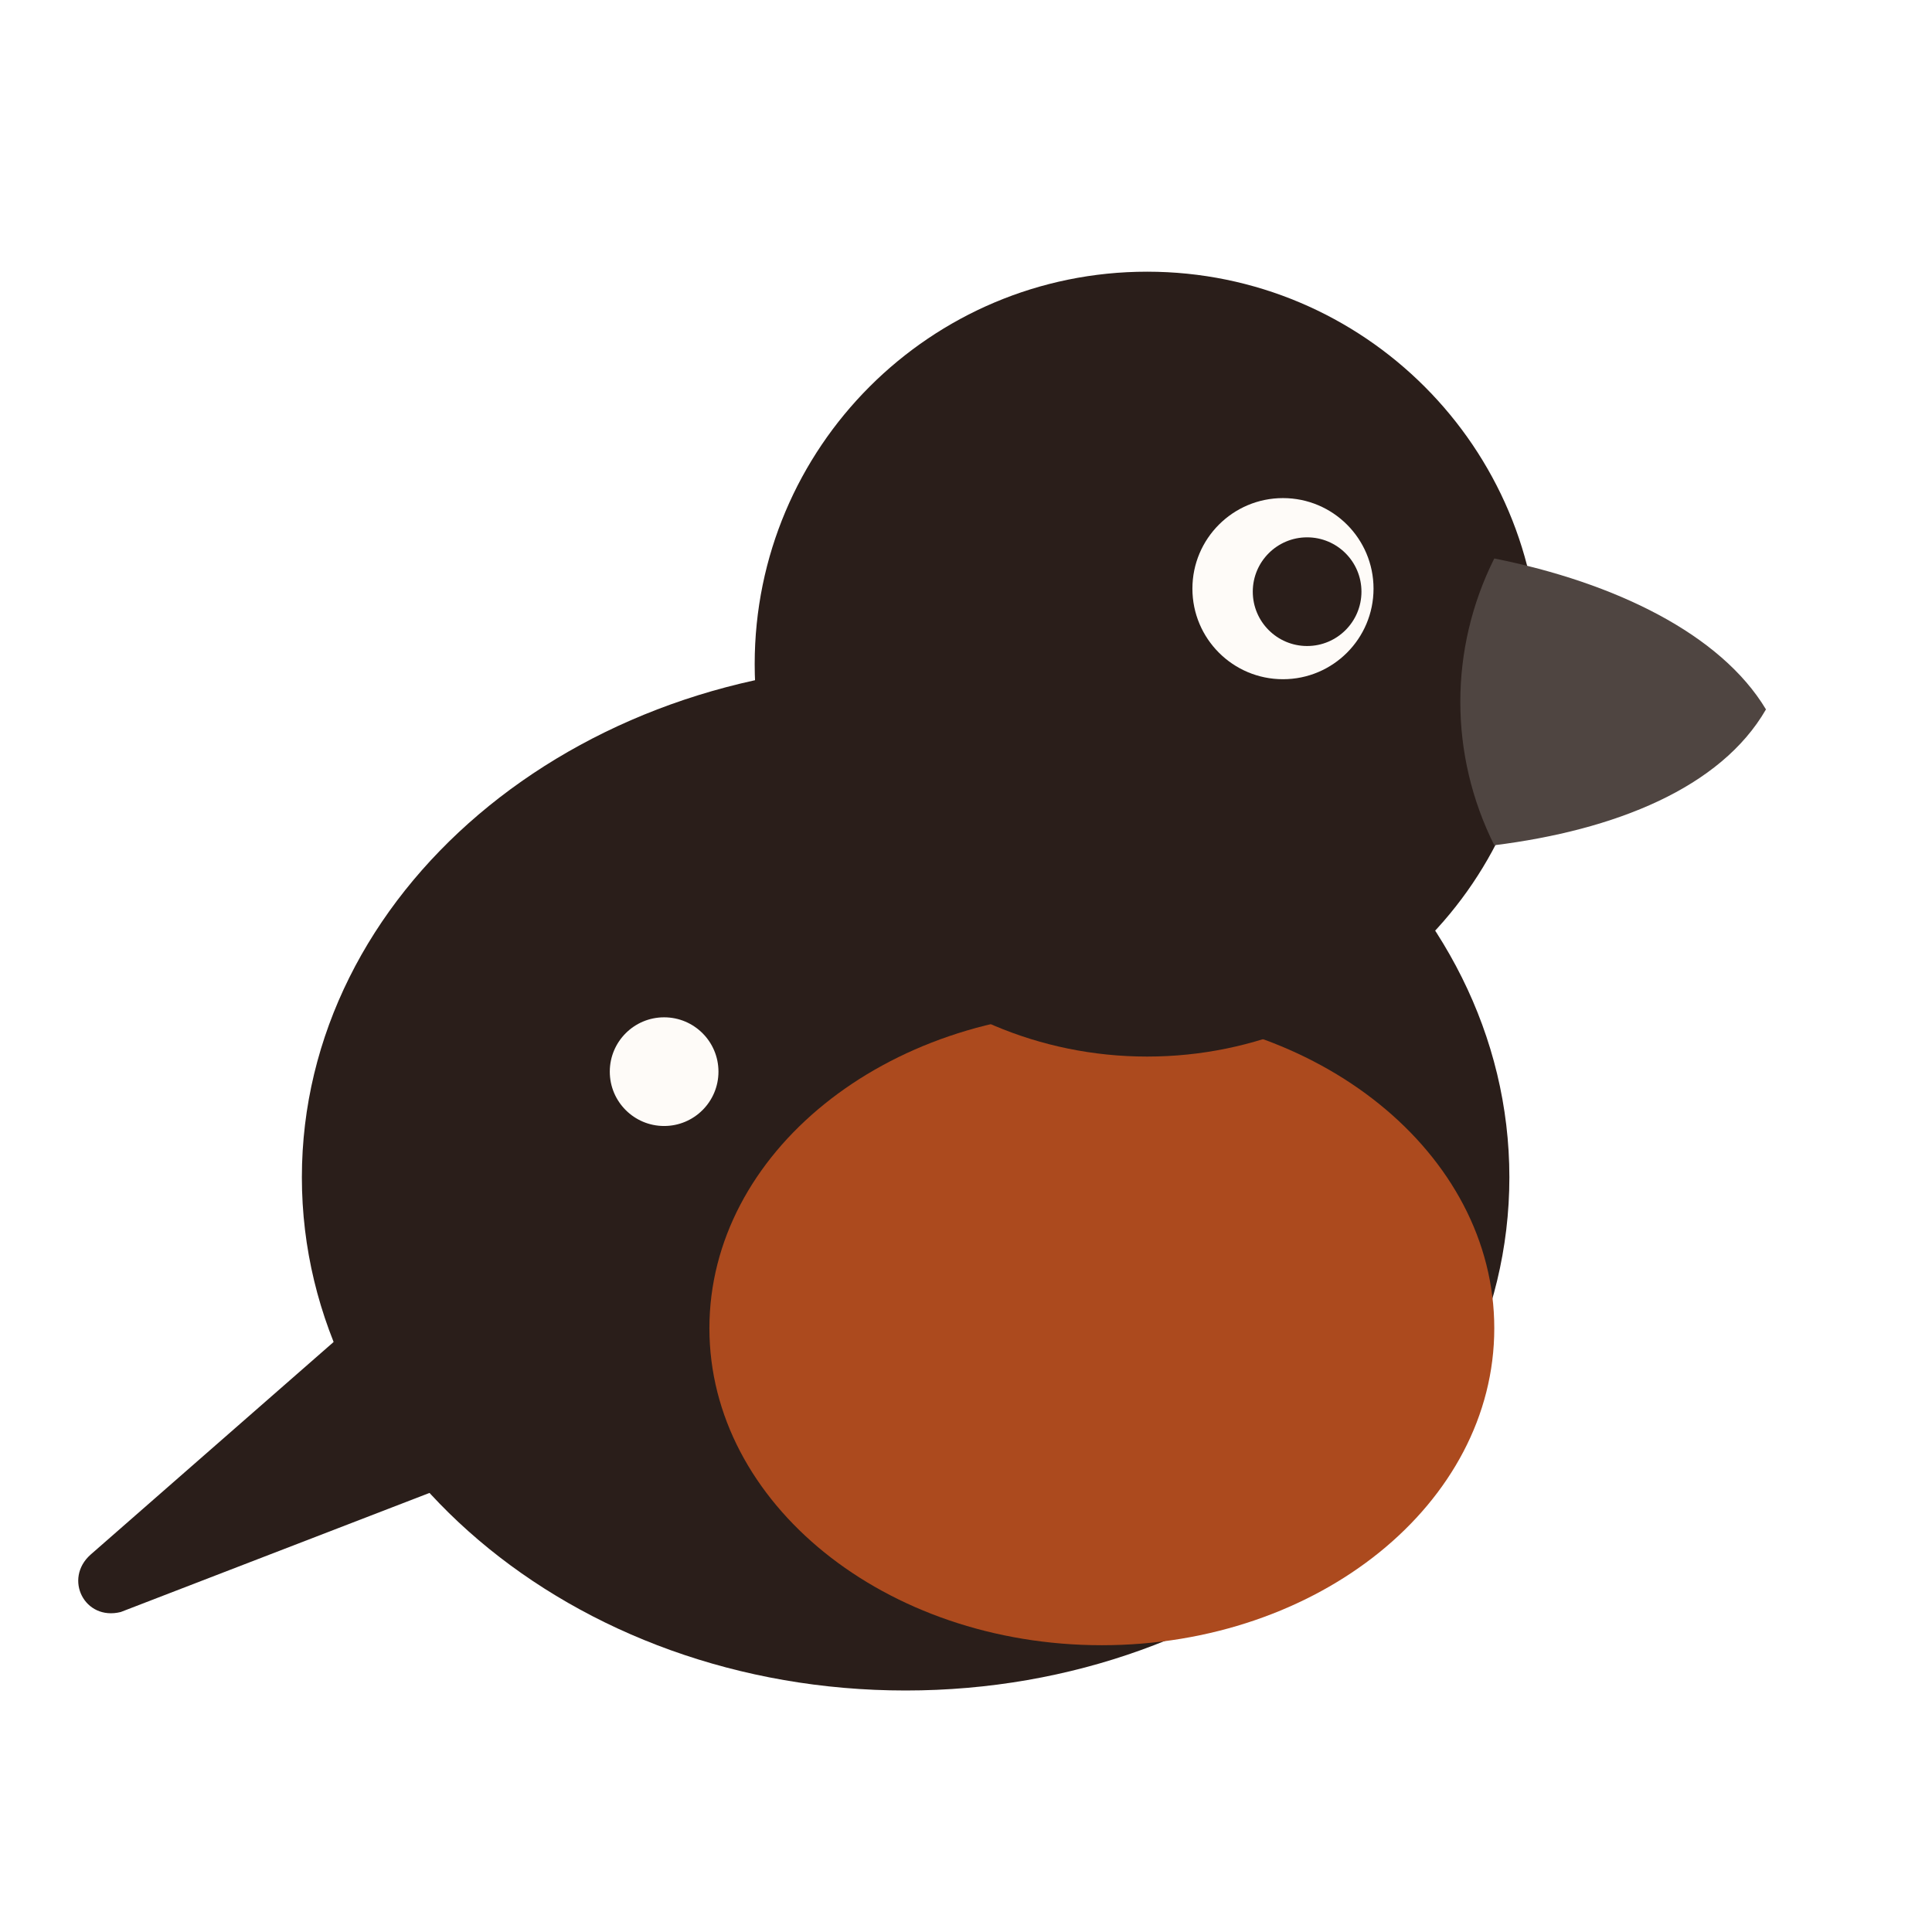
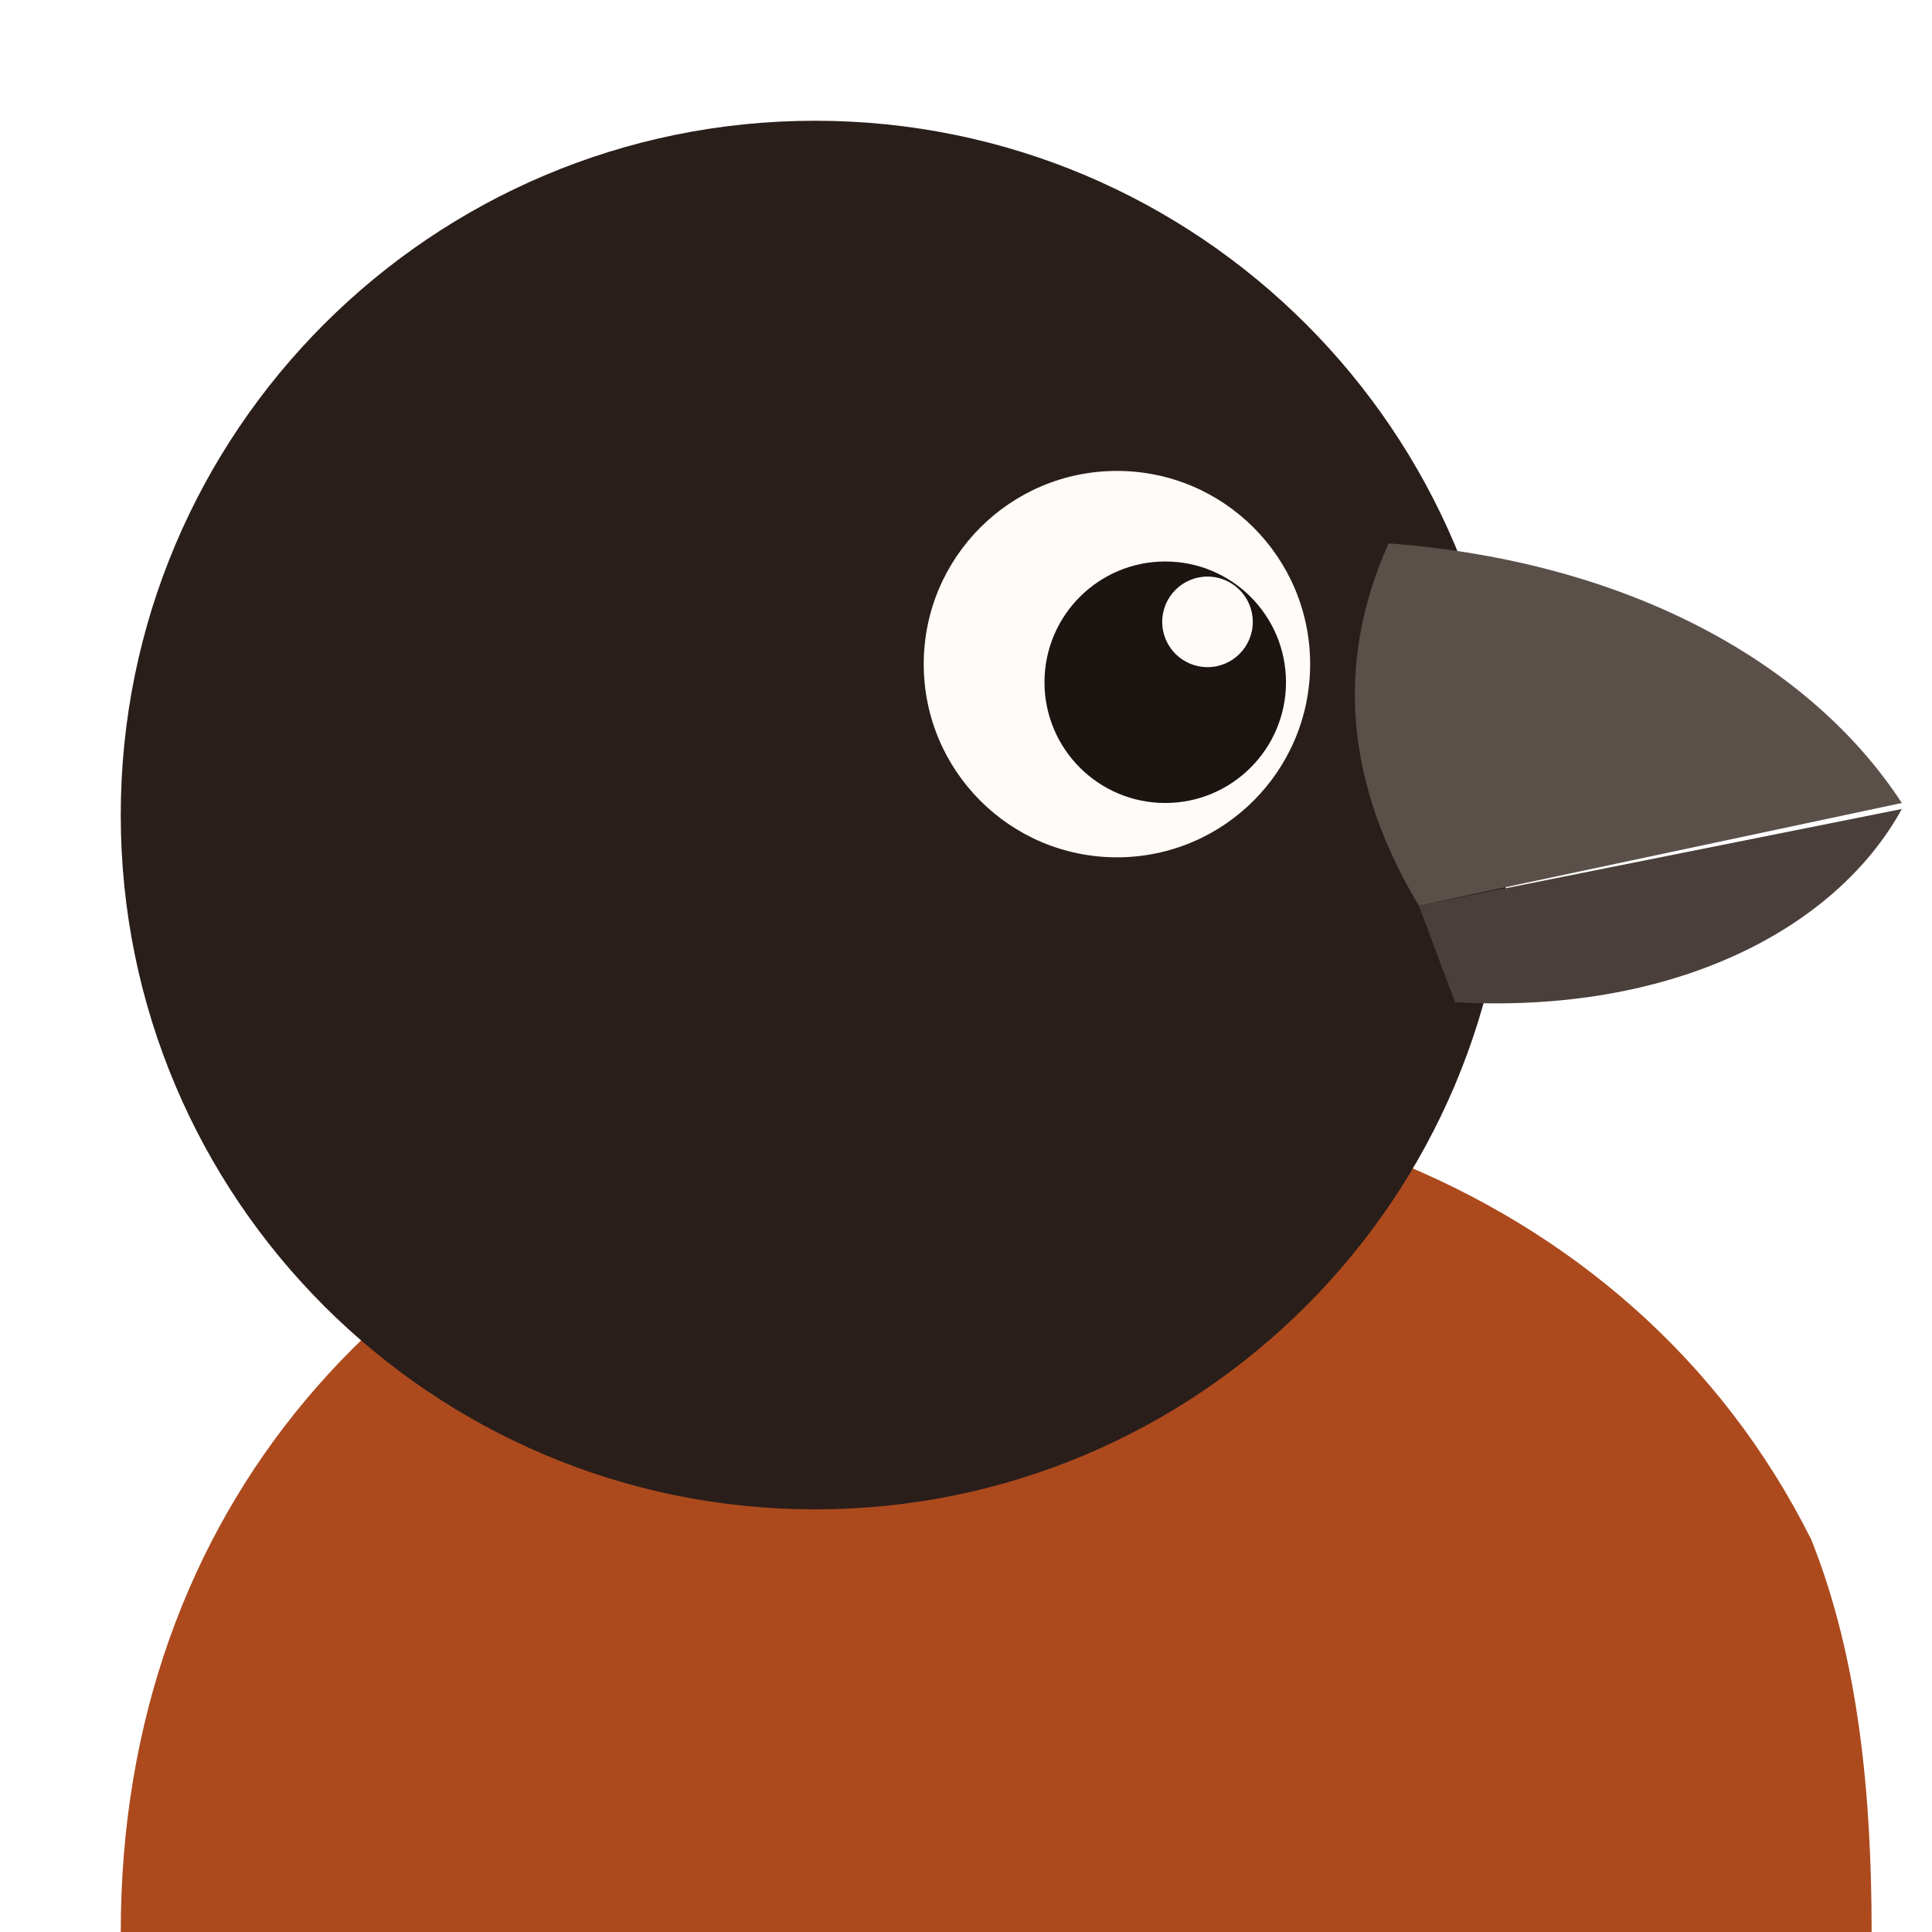
- <svg xmlns="http://www.w3.org/2000/svg" viewBox="0 0 64 64">
-   <path d="M15 41 3 51.5c-.9.8-.2 2.2 1 1.9L18 48z" fill="#2a1e1a" />
-   <ellipse cx="30" cy="39" rx="20" ry="17" fill="#2a1e1a" />
-   <ellipse cx="36.5" cy="44" rx="13" ry="10.5" fill="#ac4a1e" />
-   <circle cx="38" cy="22" r="13" fill="#2a1e1a" />
-   <path d="M49.5 18.5c4 .8 7.5 2.5 9 5-1.5 2.6-5 4-9 4.5-1.5-3-1.5-6.5 0-9.5z" fill="#4f4541" />
-   <circle cx="42.5" cy="19.5" r="3" fill="#fefbf8" />
-   <circle cx="43.3" cy="19.6" r="1.8" fill="#2a1e1a" />
-   <circle cx="22" cy="35.5" r="1.8" fill="#fefbf8" />
+ <svg xmlns="http://www.w3.org/2000/svg" viewBox="0 0 32 32">
+   <path d="M2 32c0-7 4.5-12 11-13.5 7-1.5 14 1 17 7 .8 2 1 4.3 1 6.5z" fill="#ac4a1e" />
+   <circle cx="13.5" cy="13.5" r="11.5" fill="#2a1e1a" />
+   <path d="M23 9c4 .3 7 2 8.5 4.3L23.5 15c-1.2-2-1.4-4-.5-6z" fill="#5b4f4a" />
+   <path d="m23.5 15 8-1.6c-1.1 2-3.8 3.4-7.4 3.2z" fill="#4a3f3a" />
+   <circle cx="18.5" cy="11" r="3.2" fill="#fefbf8" />
+   <circle cx="19.3" cy="11.3" r="2" fill="#1c1411" />
+   <circle cx="20" cy="10.3" r=".75" fill="#fefbf8" />
</svg>
